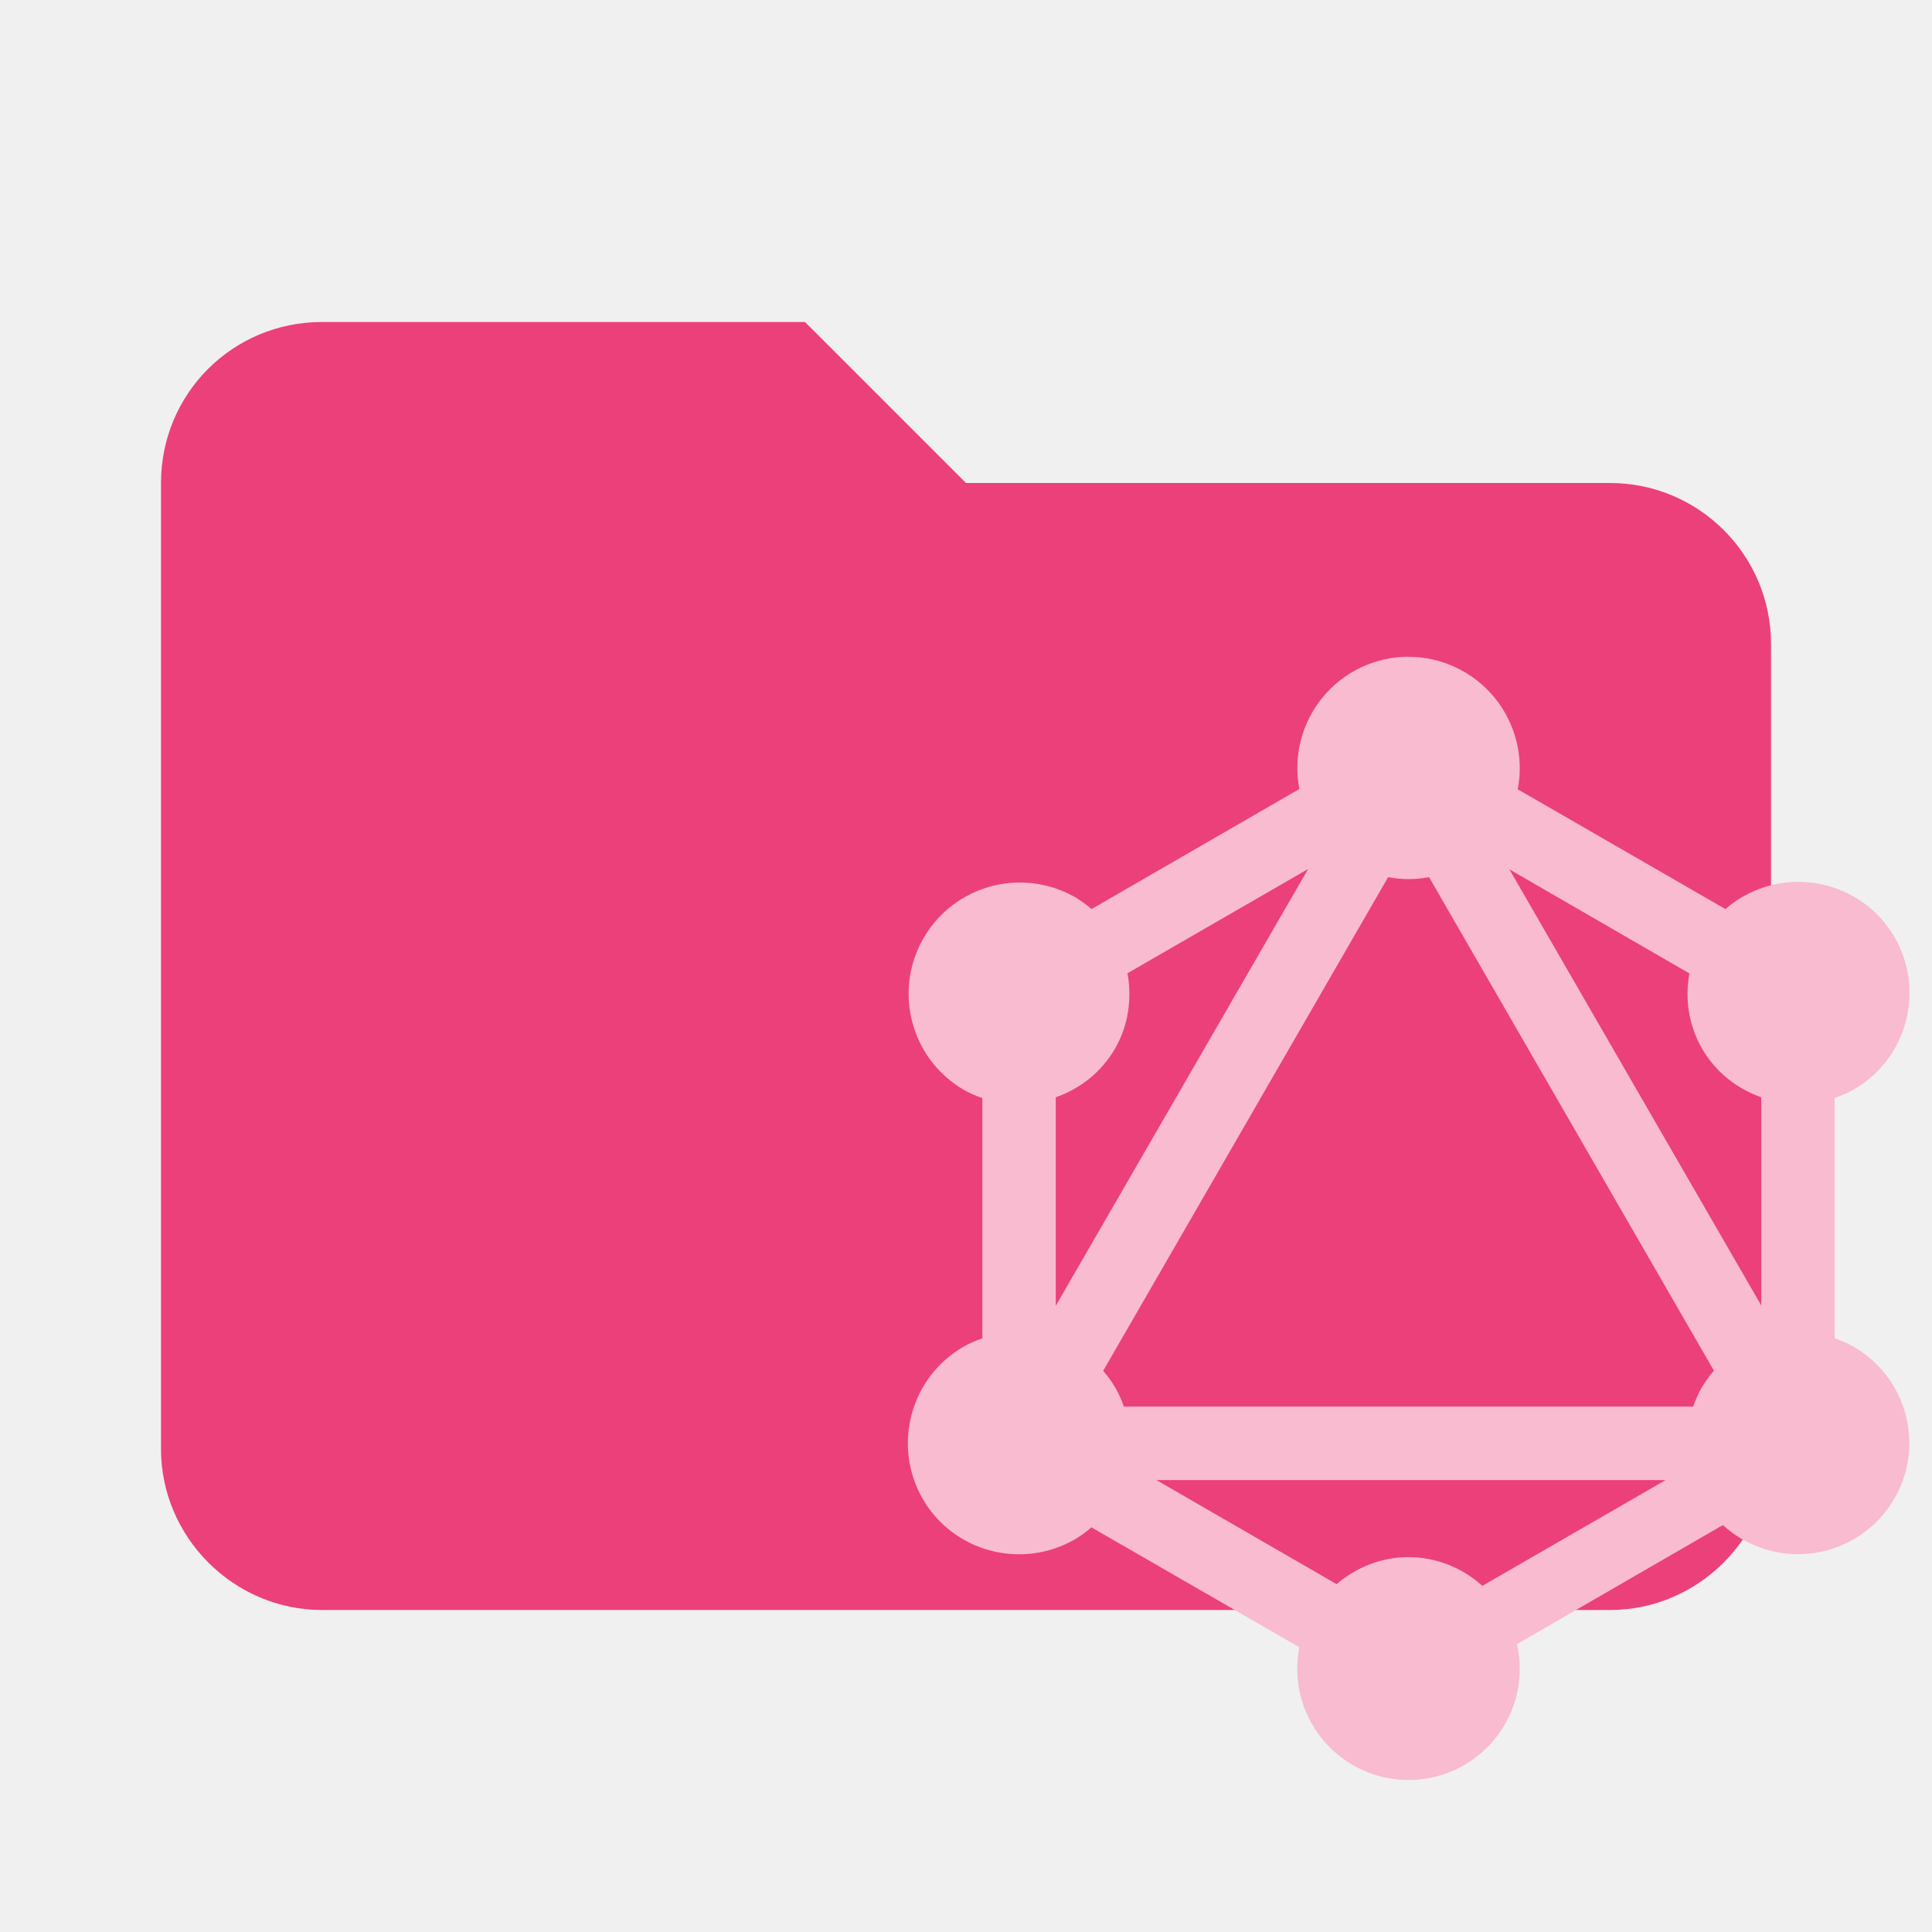
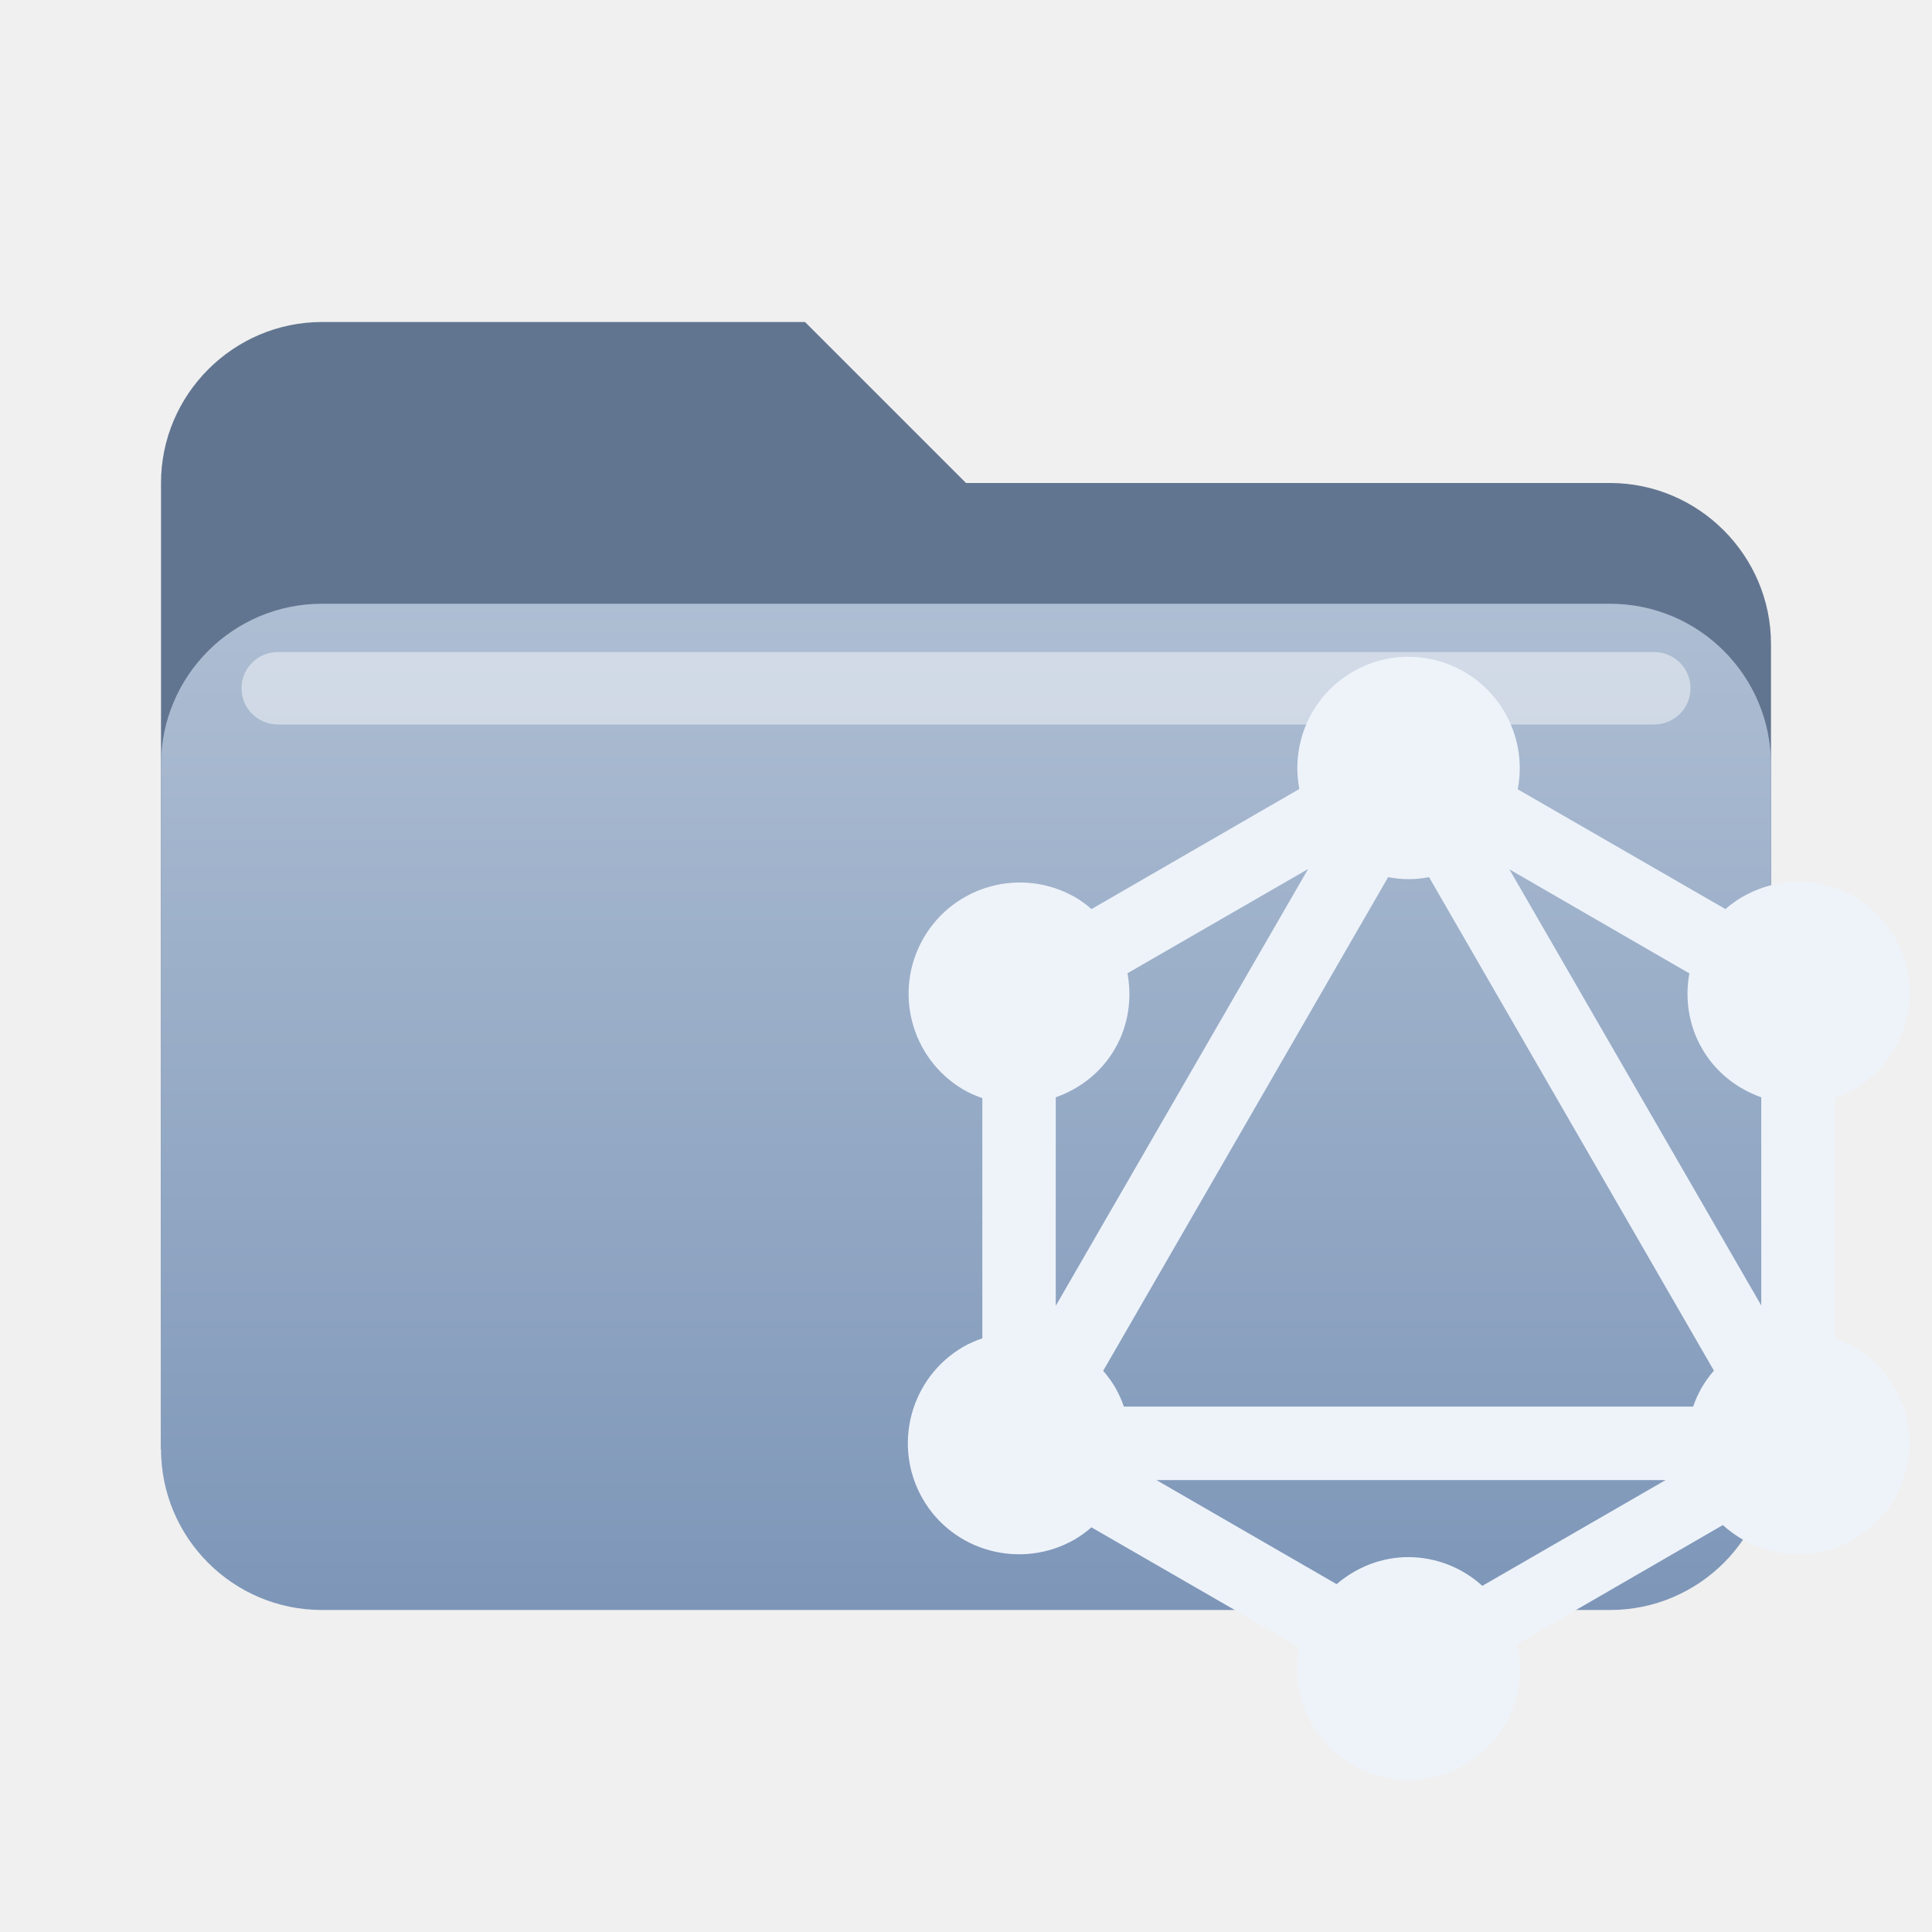
<svg xmlns="http://www.w3.org/2000/svg" viewBox="0 0 24 24" width="16" height="16">
-   <path d="M10 4H4c-1.11 0-2 .89-2 2v12c0 1.097.903 2 2 2h16c1.097 0 2-.903 2-2V8a2 2 0 0 0-2-2h-8l-2-2z" fill="#ec407a" />
-   <path d="M17.496 8.158a1.382 1.382 0 0 0-1.355 1.643l-2.582 1.492a1.386 1.386 0 0 0-.213-.154.168.168 0 0 0-.002 0 1.382 1.382 0 0 0-1.381 2.394c.078.045.158.08.24.108v2.984c-.08.028-.16.061-.236.105a1.386 1.386 0 0 0-.506 1.887c.379.66 1.225.886 1.887.508a1.34 1.34 0 0 0 .21-.152l2.583 1.49a1.382 1.382 0 1 0 2.738.262c0-.104-.013-.204-.035-.301l2.558-1.479a1.384 1.384 0 0 0 2.129-.326h.002v-.002a1.381 1.381 0 0 0-.506-1.887 1.37 1.37 0 0 0-.236-.105v-2.986a1.38 1.38 0 0 0 .24-.106c.659-.382.885-1.23.506-1.888a1.383 1.383 0 0 0-1.887-.506.168.168 0 0 0-.002 0 1.386 1.386 0 0 0-.214.154l-2.58-1.488a1.384 1.384 0 0 0-1.357-1.646zm-1.246 2.637-3.135 5.426v-2.59c.3-.106.567-.31.737-.606.169-.294.21-.624.154-.935l2.244-1.295zm2.5.004 2.236 1.293c-.056.31-.012.64.157.933.17.296.436.5.736.606v2.586l-3.129-5.418zm-1.506.097a1.313 1.313 0 0 0 .508 0l3.539 6.131a1.373 1.373 0 0 0-.152.211 1.365 1.365 0 0 0-.106.235h-7.072a1.365 1.365 0 0 0-.106-.235.168.168 0 0 0-.001-.002 1.378 1.378 0 0 0-.15-.207l3.54-6.133zm-2.875 7.49h6.322L18.414 19.7a1.37 1.37 0 0 0-.918-.357c-.341 0-.651.13-.892.336l-2.235-1.291z" fill="#f8bbd0" />
+   <defs>
+     <linearGradient id="phantom-glass" x1="0" y1="0" x2="0" y2="1">
+       <stop offset="0" stop-color="#aebed3" />
+       <stop offset="1" stop-color="#7D96B8" />
+     </linearGradient>
+   </defs>
+   <path d="M10 4H4c-1.1 0-2 .9-2 2v12h20V8c0-1.1-.9-2-2-2h-8z" fill="#627590" />
+   <rect x="2" y="7.5" width="20" height="12.5" rx="2" fill="url(#phantom-glass)" />
+   <rect x="3" y="8.1" width="18" height=".9" rx=".45" fill="#ffffff" fill-opacity=".45" />
+   <path d="M17.496 8.158a1.382 1.382 0 0 0-1.355 1.643l-2.582 1.492a1.386 1.386 0 0 0-.213-.154.168.168 0 0 0-.002 0 1.382 1.382 0 0 0-1.381 2.394c.078.045.158.08.24.108v2.984c-.08.028-.16.061-.236.105a1.386 1.386 0 0 0-.506 1.887c.379.66 1.225.886 1.887.508a1.34 1.34 0 0 0 .21-.152l2.583 1.49a1.382 1.382 0 1 0 2.738.262c0-.104-.013-.204-.035-.301l2.558-1.479a1.384 1.384 0 0 0 2.129-.326h.002v-.002a1.381 1.381 0 0 0-.506-1.887 1.37 1.37 0 0 0-.236-.105v-2.986a1.38 1.38 0 0 0 .24-.106c.659-.382.885-1.23.506-1.888a1.383 1.383 0 0 0-1.887-.506.168.168 0 0 0-.002 0 1.386 1.386 0 0 0-.214.154l-2.58-1.488a1.384 1.384 0 0 0-1.357-1.646zm-1.246 2.637-3.135 5.426v-2.59c.3-.106.567-.31.737-.606.169-.294.21-.624.154-.935l2.244-1.295zm2.5.004 2.236 1.293c-.056.31-.012.64.157.933.17.296.436.5.736.606v2.586l-3.129-5.418zm-1.506.097a1.313 1.313 0 0 0 .508 0l3.539 6.131a1.373 1.373 0 0 0-.152.211 1.365 1.365 0 0 0-.106.235h-7.072a1.365 1.365 0 0 0-.106-.235.168.168 0 0 0-.001-.002 1.378 1.378 0 0 0-.15-.207l3.54-6.133zm-2.875 7.49h6.322L18.414 19.7a1.37 1.37 0 0 0-.918-.357c-.341 0-.651.13-.892.336l-2.235-1.291z" fill="#EEF3FA" />
</svg>
